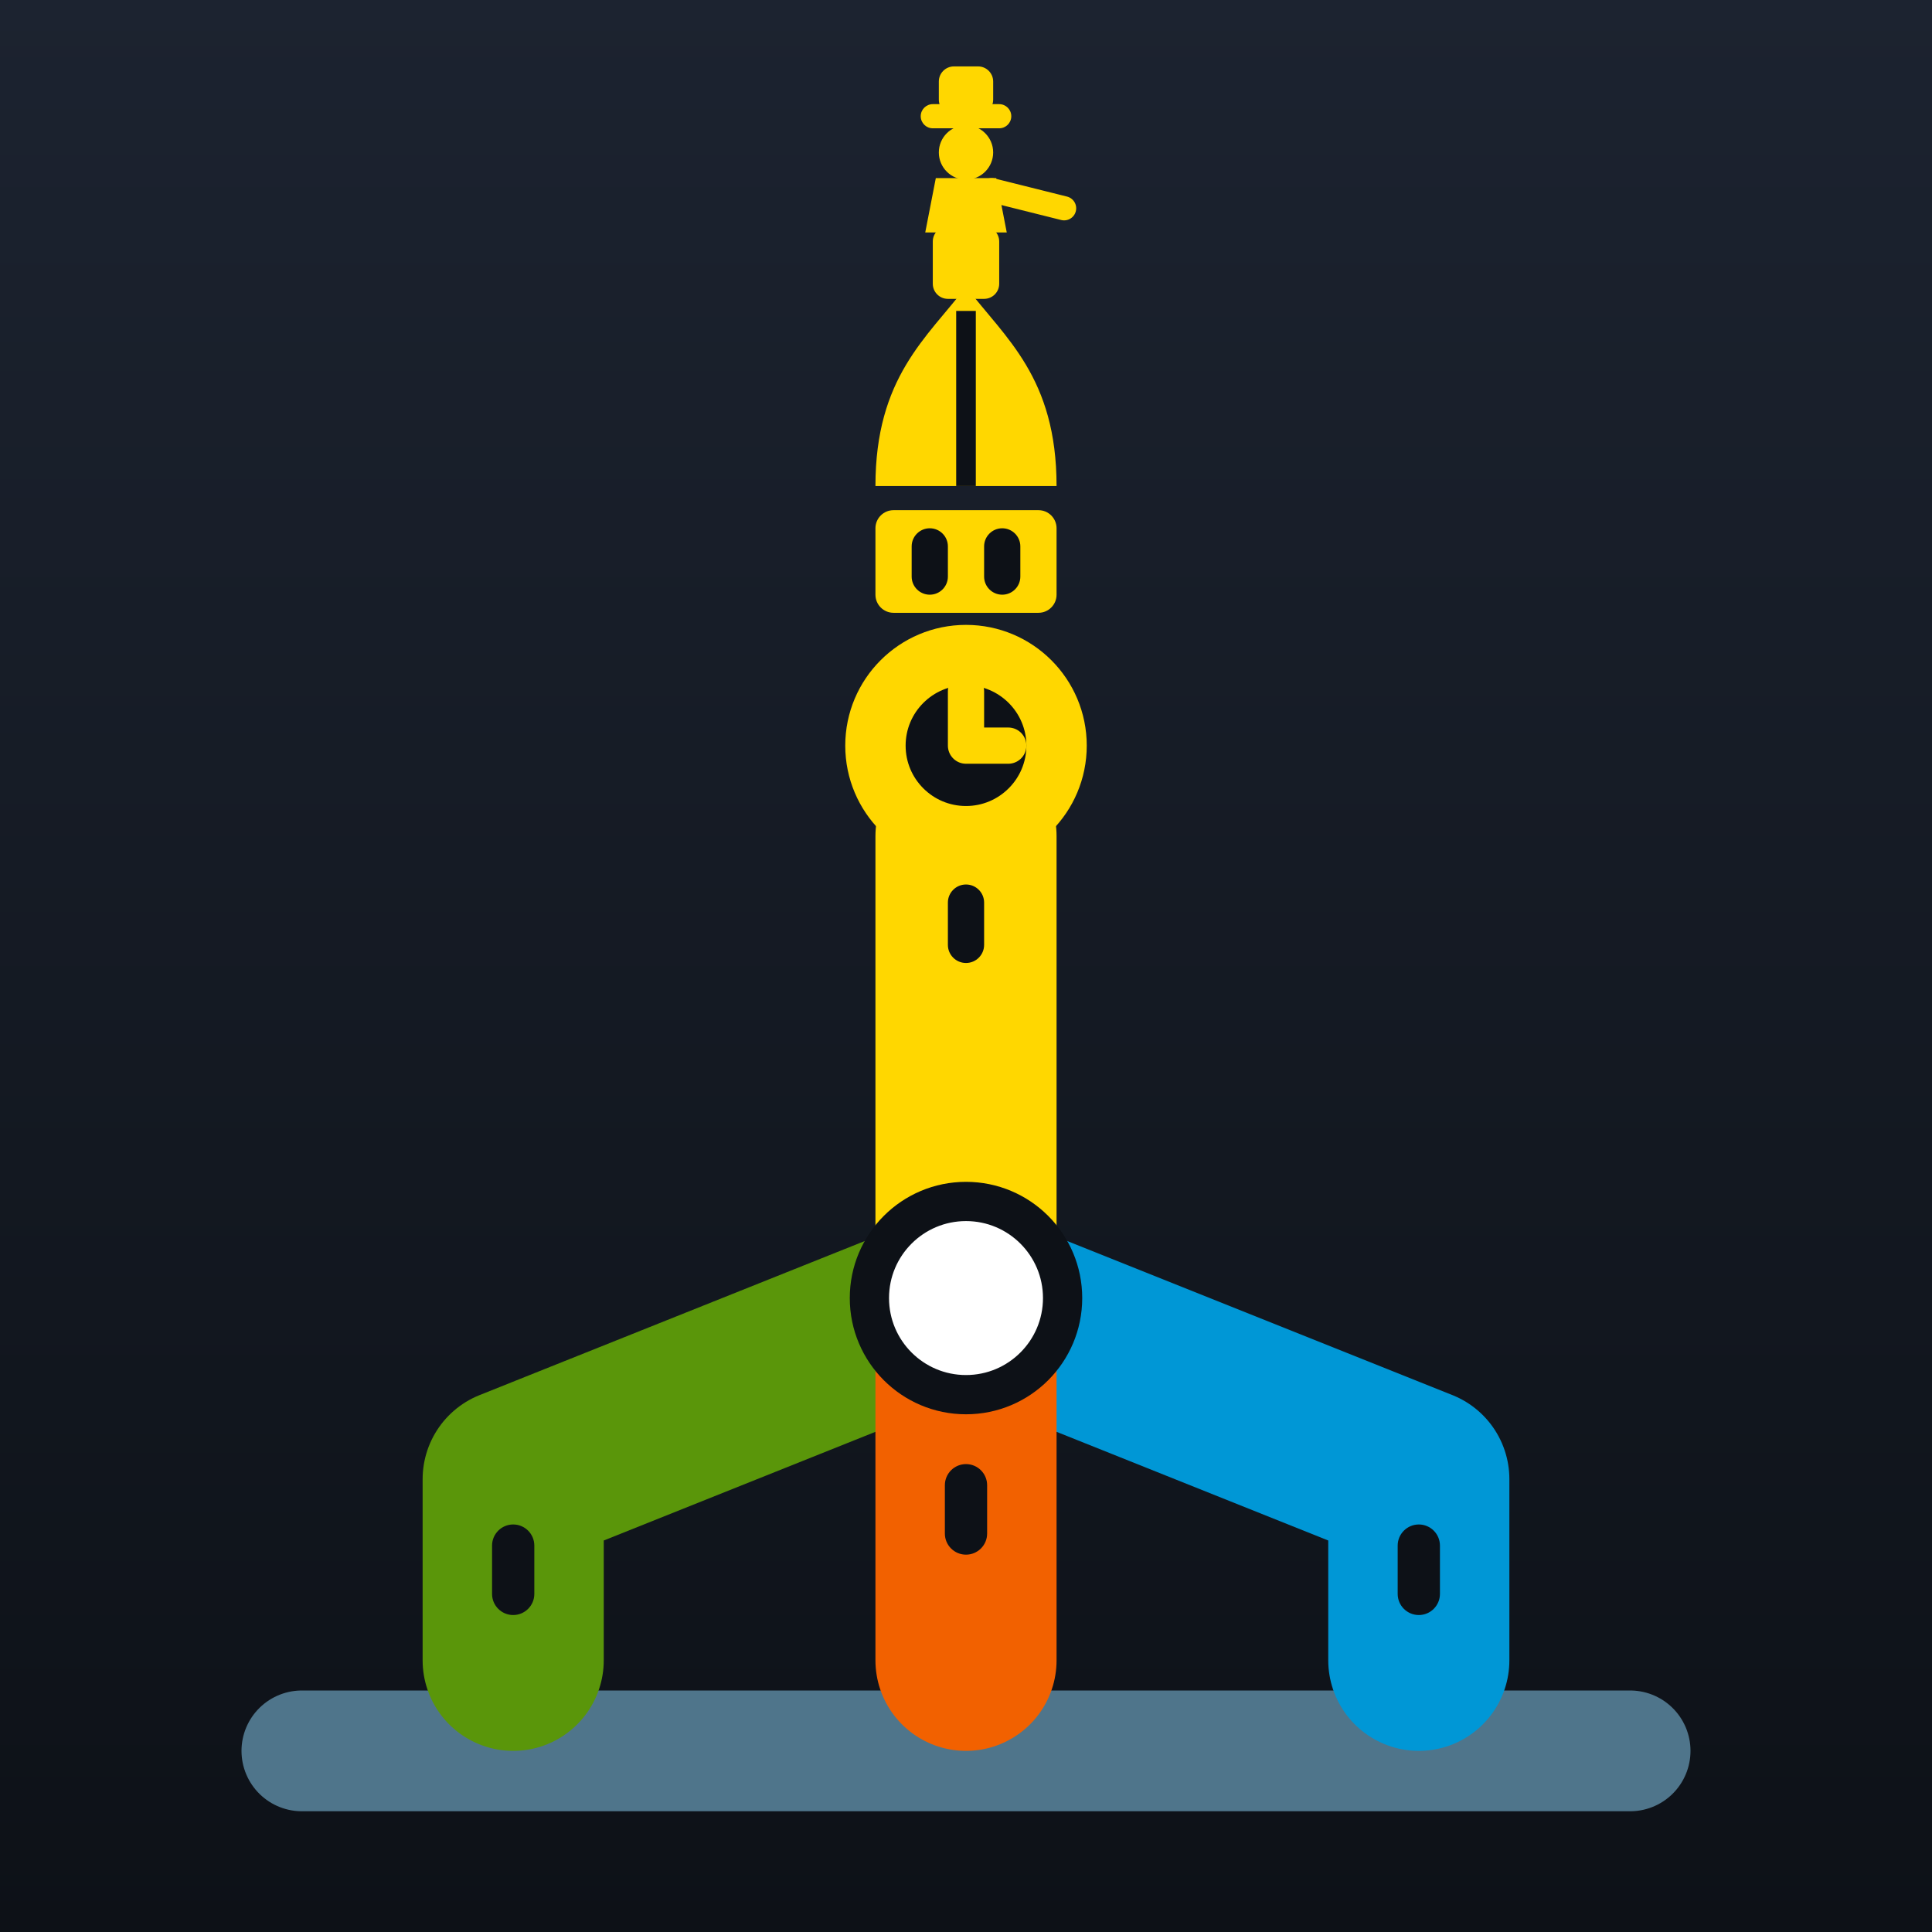
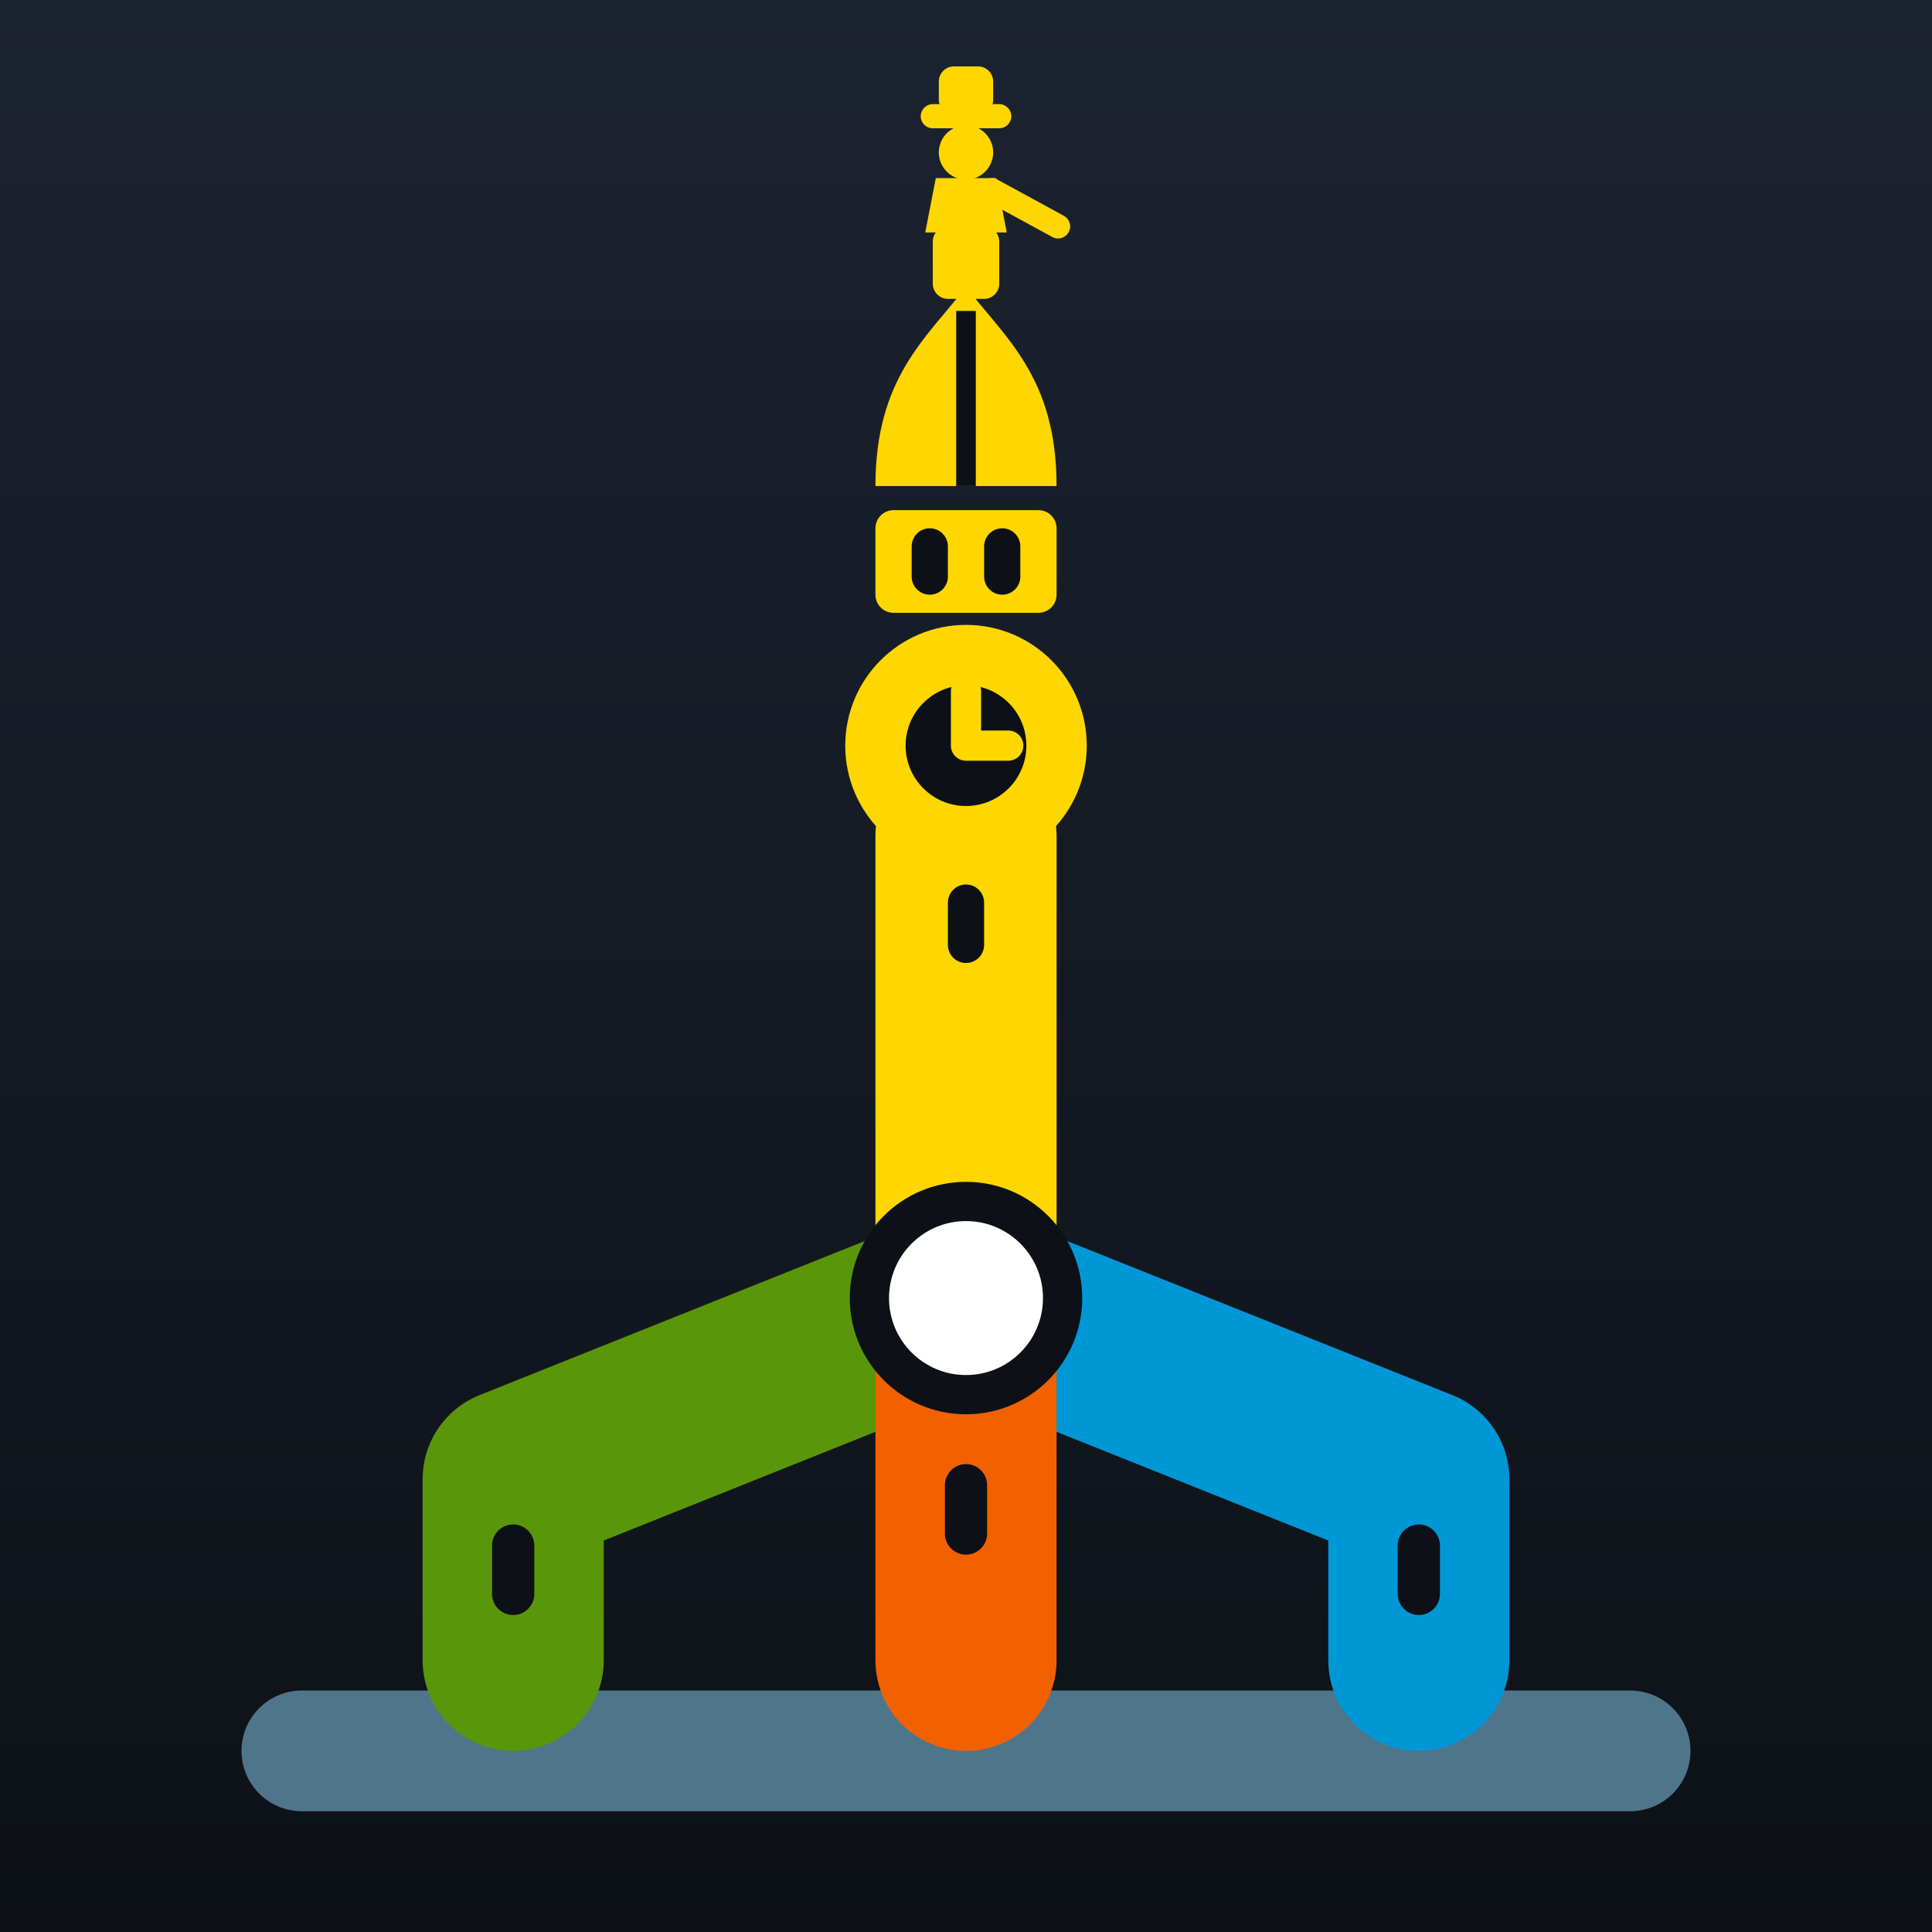
<svg xmlns="http://www.w3.org/2000/svg" viewBox="0 0 64 64" width="180" height="180">
  <defs>
    <linearGradient id="bg" x1="0" y1="0" x2="0" y2="1">
      <stop offset="0" stop-color="#1c2330" />
      <stop offset="1" stop-color="#0d1117" />
    </linearGradient>
  </defs>
  <rect width="64" height="64" fill="url(#bg)" />
  <path d="M10 58h44" stroke="#4F758B" stroke-width="4" stroke-linecap="round" />
  <g stroke-width="6" stroke-linecap="round" stroke-linejoin="round" fill="none">
    <path d="M17 55v-6l15-6" stroke="#5A960A" />
    <path d="M47 55v-6l-15-6" stroke="#0097D6" />
    <path d="M32 55V43" stroke="#F26100" />
  </g>
  <g fill="#0d1117">
    <rect x="16.3" y="50.5" width="1.4" height="3" rx=".7" />
    <rect x="31.3" y="48.5" width="1.4" height="3" rx=".7" />
    <rect x="46.3" y="50.5" width="1.4" height="3" rx=".7" />
  </g>
  <path d="M32 41V27.7" stroke="#FFD700" stroke-width="6" stroke-linecap="round" />
  <rect x="31.4" y="29.3" width="1.2" height="2.6" rx=".6" fill="#0d1117" />
  <circle cx="32" cy="43" r="3.2" fill="#fff" stroke="#0d1117" stroke-width="1.3" />
  <circle cx="32" cy="24.7" r="3" fill="#0d1117" stroke="#FFD700" stroke-width="2" />
  <g stroke="#FFD700" stroke-linecap="round">
-     <path d="M32 24.7v-1.8M32 24.7h1.4" stroke-width="1.2" />
+     <path d="M32 24.7v-1.8M32 24.7h1.4" stroke-width="1" />
  </g>
  <rect x="29" y="16.9" width="6" height="3.4" rx=".6" fill="#FFD700" />
  <g fill="#0d1117">
    <rect x="30.2" y="17.5" width="1.2" height="2.2" rx=".6" />
    <rect x="32.6" y="17.5" width="1.2" height="2.2" rx=".6" />
  </g>
  <path d="M29 16.1C29 12.5 30.7 11.2 32 9.5 33.3 11.2 35 12.5 35 16.1Z" fill="#FFD700" />
  <path d="M32 10.3V16.1" stroke="#0d1117" stroke-width=".65" fill="none" />
  <rect x="30.9" y="7.5" width="2.2" height="2.4" rx=".5" fill="#FFD700" />
  <g fill="#FFD700">
    <rect x="30.5" y="3.45" width="3" height=".8" rx=".4" />
    <rect x="31.1" y="2.2" width="1.8" height="1.6" rx=".5" />
    <circle cx="32" cy="5.05" r=".9" />
    <path d="M31 5.9h2l.35 1.8h-2.7z" />
  </g>
-   <path d="M32.85 6.3l2.4.6" stroke="#FFD700" stroke-width=".8" stroke-linecap="round" />
+   <path d="M32.85 6.3l2.2 1.2" stroke="#FFD700" stroke-width=".8" stroke-linecap="round" />
</svg>
